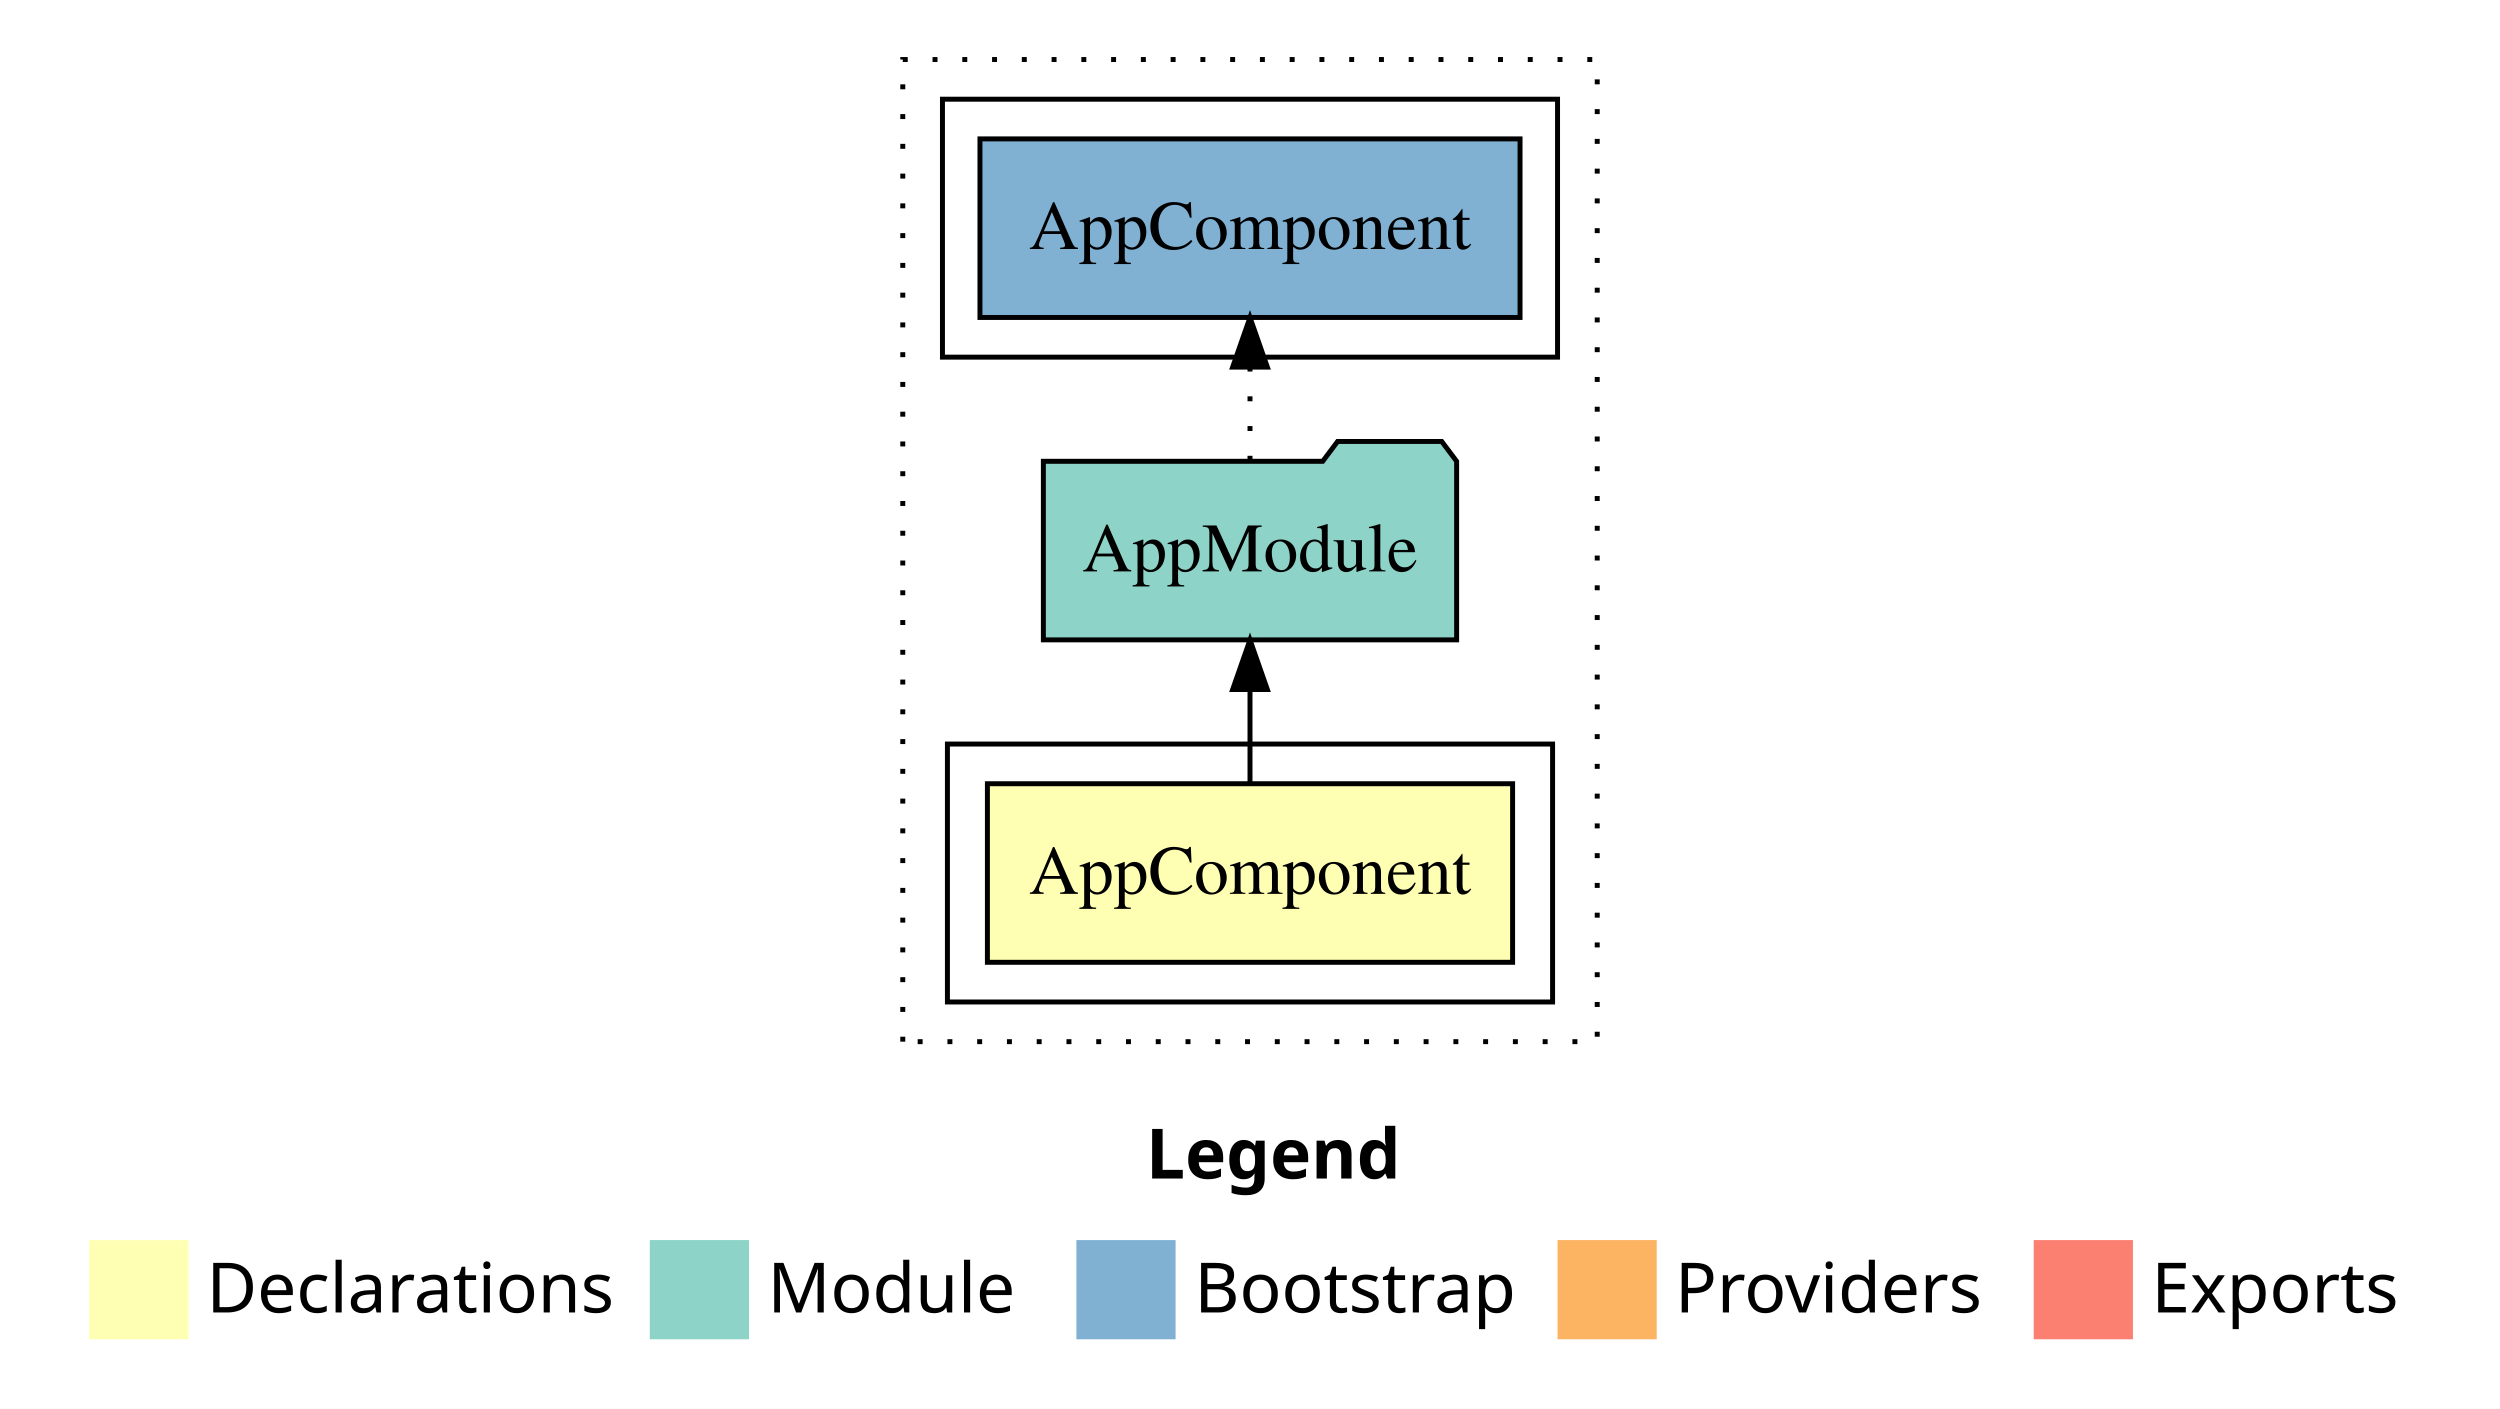
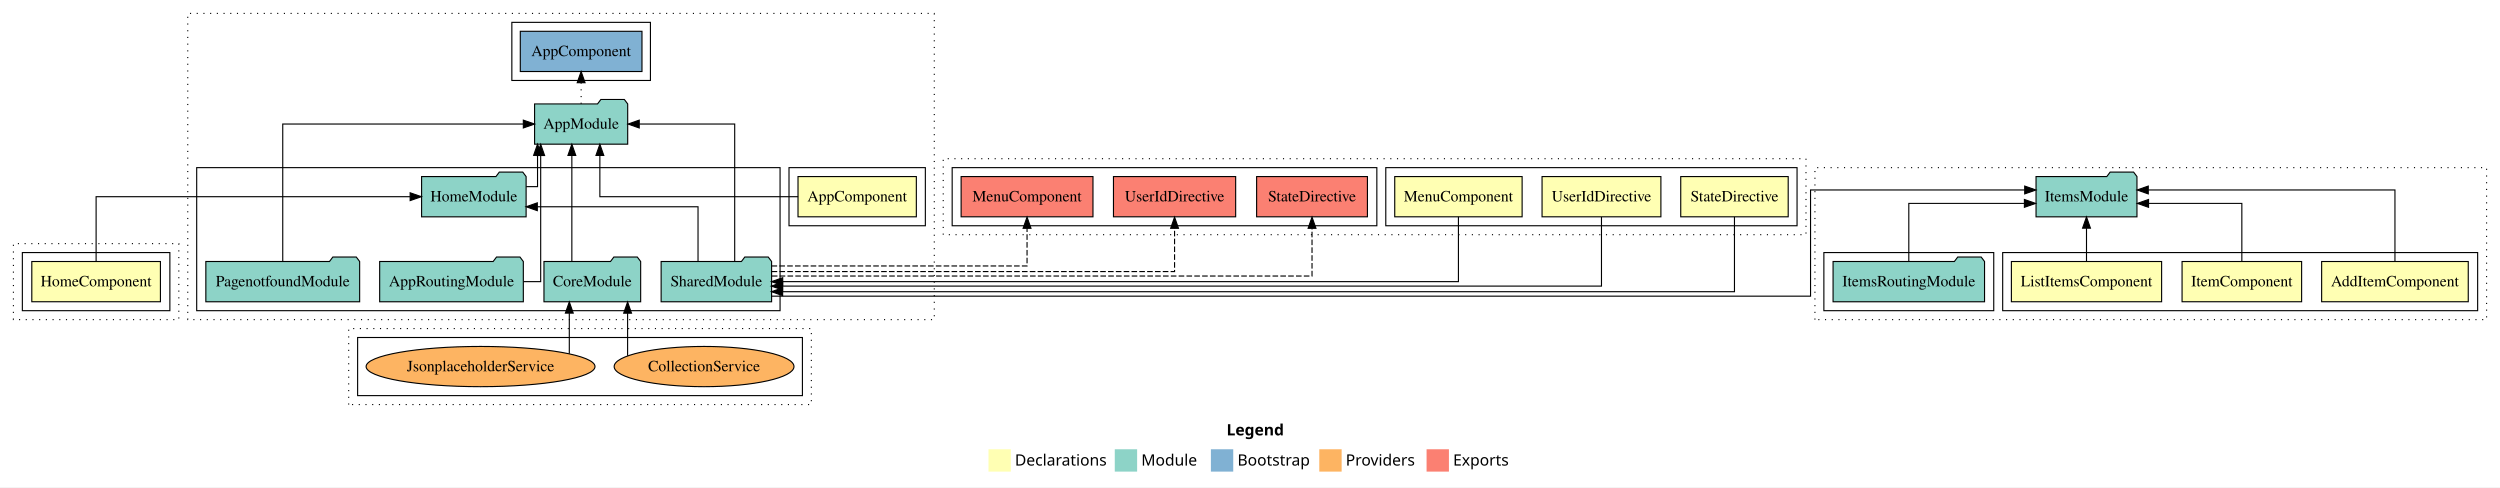
- <svg xmlns="http://www.w3.org/2000/svg" width="504pt" height="284pt" viewBox="0.00 0.00 504.00 284.00">
-   <g id="graph0" class="graph" transform="scale(1 1) rotate(0) translate(4 280)">
-     <polygon fill="#ffffff" stroke="transparent" points="-4,4 -4,-280 500,-280 500,4 -4,4" />
-     <text text-anchor="start" x="227.009" y="-42.4" font-family="sans-serif" font-weight="bold" font-size="14.00" fill="#000000">Legend</text>
-     <polygon fill="#ffffb3" stroke="transparent" points="14,-10 14,-30 34,-30 34,-10 14,-10" />
-     <text text-anchor="start" x="37.629" y="-15.4" font-family="sans-serif" font-size="14.00" fill="#000000">  Declarations</text>
-     <polygon fill="#8dd3c7" stroke="transparent" points="127,-10 127,-30 147,-30 147,-10 127,-10" />
-     <text text-anchor="start" x="150.725" y="-15.4" font-family="sans-serif" font-size="14.00" fill="#000000">  Module</text>
-     <polygon fill="#80b1d3" stroke="transparent" points="213,-10 213,-30 233,-30 233,-10 213,-10" />
-     <text text-anchor="start" x="236.781" y="-15.4" font-family="sans-serif" font-size="14.00" fill="#000000">  Bootstrap</text>
-     <polygon fill="#fdb462" stroke="transparent" points="310,-10 310,-30 330,-30 330,-10 310,-10" />
-     <text text-anchor="start" x="333.673" y="-15.4" font-family="sans-serif" font-size="14.00" fill="#000000">  Providers</text>
-     <polygon fill="#fb8072" stroke="transparent" points="406,-10 406,-30 426,-30 426,-10 406,-10" />
-     <text text-anchor="start" x="429.726" y="-15.4" font-family="sans-serif" font-size="14.00" fill="#000000">  Exports</text>
+ <svg xmlns="http://www.w3.org/2000/svg" width="2237pt" height="436pt" viewBox="0.00 0.00 2237.00 436.00">
+   <g id="graph0" class="graph" transform="scale(1 1) rotate(0) translate(4 432)">
+     <polygon fill="#ffffff" stroke="transparent" points="-4,4 -4,-432 2233,-432 2233,4 -4,4" />
+     <text text-anchor="start" x="1093.509" y="-42.4" font-family="sans-serif" font-weight="bold" font-size="14.00" fill="#000000">Legend</text>
+     <polygon fill="#ffffb3" stroke="transparent" points="880.5,-10 880.5,-30 900.5,-30 900.5,-10 880.5,-10" />
+     <text text-anchor="start" x="904.129" y="-15.4" font-family="sans-serif" font-size="14.00" fill="#000000">  Declarations</text>
+     <polygon fill="#8dd3c7" stroke="transparent" points="993.5,-10 993.5,-30 1013.5,-30 1013.5,-10 993.5,-10" />
+     <text text-anchor="start" x="1017.225" y="-15.4" font-family="sans-serif" font-size="14.00" fill="#000000">  Module</text>
+     <polygon fill="#80b1d3" stroke="transparent" points="1079.5,-10 1079.5,-30 1099.5,-30 1099.5,-10 1079.5,-10" />
+     <text text-anchor="start" x="1103.281" y="-15.4" font-family="sans-serif" font-size="14.00" fill="#000000">  Bootstrap</text>
+     <polygon fill="#fdb462" stroke="transparent" points="1176.5,-10 1176.5,-30 1196.5,-30 1196.5,-10 1176.5,-10" />
+     <text text-anchor="start" x="1200.173" y="-15.4" font-family="sans-serif" font-size="14.00" fill="#000000">  Providers</text>
+     <polygon fill="#fb8072" stroke="transparent" points="1272.5,-10 1272.5,-30 1292.5,-30 1292.5,-10 1272.5,-10" />
+     <text text-anchor="start" x="1296.226" y="-15.4" font-family="sans-serif" font-size="14.00" fill="#000000">  Exports</text>
    <g id="clust1" class="cluster">
-       <polygon fill="none" stroke="#000000" stroke-dasharray="1,5" points="178,-70 178,-268 318,-268 318,-70 178,-70" />
+       <polygon fill="none" stroke="#000000" stroke-dasharray="1,5" points="164,-146 164,-420 832,-420 832,-146 164,-146" />
    </g>
    <g id="clust2" class="cluster">
-       <polygon fill="none" stroke="#000000" points="187,-78 187,-130 309,-130 309,-78 187,-78" />
+       <polygon fill="none" stroke="#000000" points="702,-230 702,-282 824,-282 824,-230 702,-230" />
+     </g>
+     <g id="clust4" class="cluster">
+       <polygon fill="none" stroke="#000000" points="172,-154 172,-282 694,-282 694,-154 172,-154" />
    </g>
    <g id="clust6" class="cluster">
-       <polygon fill="none" stroke="#000000" points="186,-208 186,-260 310,-260 310,-208 186,-208" />
+       <polygon fill="none" stroke="#000000" points="454,-360 454,-412 578,-412 578,-360 454,-360" />
+     </g>
+     <g id="clust14" class="cluster">
+       <polygon fill="none" stroke="#000000" stroke-dasharray="1,5" points="308,-70 308,-138 722,-138 722,-70 308,-70" />
+     </g>
+     <g id="clust19" class="cluster">
+       <polygon fill="none" stroke="#000000" points="316,-78 316,-130 714,-130 714,-78 316,-78" />
+     </g>
+     <g id="clust20" class="cluster">
+       <polygon fill="none" stroke="#000000" stroke-dasharray="1,5" points="8,-146 8,-214 156,-214 156,-146 8,-146" />
+     </g>
+     <g id="clust21" class="cluster">
+       <polygon fill="none" stroke="#000000" points="16,-154 16,-206 148,-206 148,-154 16,-154" />
+     </g>
+     <g id="clust27" class="cluster">
+       <polygon fill="none" stroke="#000000" stroke-dasharray="1,5" points="1620,-146 1620,-282 2221,-282 2221,-146 1620,-146" />
+     </g>
+     <g id="clust28" class="cluster">
+       <polygon fill="none" stroke="#000000" points="1788,-154 1788,-206 2213,-206 2213,-154 1788,-154" />
+     </g>
+     <g id="clust32" class="cluster">
+       <polygon fill="none" stroke="#000000" points="1628,-154 1628,-206 1780,-206 1780,-154 1628,-154" />
+     </g>
+     <g id="clust48" class="cluster">
+       <polygon fill="none" stroke="#000000" stroke-dasharray="1,5" points="840,-222 840,-290 1612,-290 1612,-222 840,-222" />
+     </g>
+     <g id="clust49" class="cluster">
+       <polygon fill="none" stroke="#000000" points="1236,-230 1236,-282 1604,-282 1604,-230 1236,-230" />
+     </g>
+     <g id="clust54" class="cluster">
+       <polygon fill="none" stroke="#000000" points="848,-230 848,-282 1228,-282 1228,-230 848,-230" />
    </g>
    <g id="node1" class="node">
-       <polygon fill="#ffffb3" stroke="#000000" points="300.94,-122 195.06,-122 195.06,-86 300.94,-86 300.94,-122" />
-       <text text-anchor="middle" x="248" y="-99.8" font-family="Times,serif" font-size="14.00" fill="#000000">AppComponent</text>
+       <polygon fill="#ffffb3" stroke="#000000" points="815.94,-274 710.06,-274 710.06,-238 815.94,-238 815.94,-274" />
+       <text text-anchor="middle" x="763" y="-251.8" font-family="Times,serif" font-size="14.00" fill="#000000">AppComponent</text>
    </g>
    <g id="node2" class="node">
-       <polygon fill="#8dd3c7" stroke="#000000" points="289.657,-187 286.657,-191 265.657,-191 262.657,-187 206.343,-187 206.343,-151 289.657,-151 289.657,-187" />
-       <text text-anchor="middle" x="248" y="-164.8" font-family="Times,serif" font-size="14.00" fill="#000000">AppModule</text>
+       <polygon fill="#8dd3c7" stroke="#000000" points="557.657,-339 554.657,-343 533.657,-343 530.657,-339 474.343,-339 474.343,-303 557.657,-303 557.657,-339" />
+       <text text-anchor="middle" x="516" y="-316.8" font-family="Times,serif" font-size="14.00" fill="#000000">AppModule</text>
    </g>
    <g id="edge1" class="edge">
-       <path fill="none" stroke="#000000" d="M248,-122.106C248,-122.106 248,-140.991 248,-140.991" />
-       <polygon fill="#000000" stroke="#000000" points="244.5,-140.991 248,-150.991 251.5,-140.991 244.5,-140.991" />
+       <path fill="none" stroke="#000000" d="M710.178,-256C642.203,-256 532.759,-256 532.759,-256 532.759,-256 532.759,-292.894 532.759,-292.894" />
+       <polygon fill="#000000" stroke="#000000" points="529.259,-292.894 532.759,-302.894 536.259,-292.894 529.259,-292.894" />
+     </g>
+     <g id="node8" class="node">
+       <polygon fill="#80b1d3" stroke="#000000" points="570.439,-404 461.561,-404 461.561,-368 570.439,-368 570.439,-404" />
+       <text text-anchor="middle" x="516" y="-381.8" font-family="Times,serif" font-size="14.00" fill="#000000">AppComponent </text>
+     </g>
+     <g id="edge7" class="edge">
+       <path fill="none" stroke="#000000" stroke-dasharray="1,5" d="M516,-339.106C516,-339.106 516,-357.991 516,-357.991" />
+       <polygon fill="#000000" stroke="#000000" points="512.5,-357.991 516,-367.991 519.5,-357.991 512.5,-357.991" />
    </g>
    <g id="node3" class="node">
-       <polygon fill="#80b1d3" stroke="#000000" points="302.439,-252 193.561,-252 193.561,-216 302.439,-216 302.439,-252" />
-       <text text-anchor="middle" x="248" y="-229.8" font-family="Times,serif" font-size="14.00" fill="#000000">AppComponent </text>
+       <polygon fill="#8dd3c7" stroke="#000000" points="464.274,-198 461.274,-202 440.274,-202 437.274,-198 335.726,-198 335.726,-162 464.274,-162 464.274,-198" />
+       <text text-anchor="middle" x="400" y="-175.8" font-family="Times,serif" font-size="14.00" fill="#000000">AppRoutingModule</text>
    </g>
    <g id="edge2" class="edge">
-       <path fill="none" stroke="#000000" stroke-dasharray="1,5" d="M248,-187.106C248,-187.106 248,-205.991 248,-205.991" />
-       <polygon fill="#000000" stroke="#000000" points="244.5,-205.991 248,-215.991 251.5,-205.991 244.5,-205.991" />
+       <path fill="none" stroke="#000000" d="M464.416,-180C473.491,-180 479.803,-180 479.803,-180 479.803,-180 479.803,-292.855 479.803,-292.855" />
+       <polygon fill="#000000" stroke="#000000" points="476.303,-292.855 479.803,-302.855 483.303,-292.855 476.303,-292.855" />
+     </g>
+     <g id="node4" class="node">
+       <polygon fill="#8dd3c7" stroke="#000000" points="569.262,-198 566.262,-202 545.262,-202 542.262,-198 482.738,-198 482.738,-162 569.262,-162 569.262,-198" />
+       <text text-anchor="middle" x="526" y="-175.8" font-family="Times,serif" font-size="14.00" fill="#000000">CoreModule</text>
+     </g>
+     <g id="edge3" class="edge">
+       <path fill="none" stroke="#000000" d="M507.689,-198.145C507.689,-198.145 507.689,-292.925 507.689,-292.925" />
+       <polygon fill="#000000" stroke="#000000" points="504.189,-292.925 507.689,-302.925 511.189,-292.925 504.189,-292.925" />
+     </g>
+     <g id="node5" class="node">
+       <polygon fill="#8dd3c7" stroke="#000000" points="466.762,-274 463.762,-278 442.762,-278 439.762,-274 373.238,-274 373.238,-238 466.762,-238 466.762,-274" />
+       <text text-anchor="middle" x="420" y="-251.8" font-family="Times,serif" font-size="14.00" fill="#000000">HomeModule</text>
+     </g>
+     <g id="edge4" class="edge">
+       <path fill="none" stroke="#000000" d="M466.799,-265C472.848,-265 476.988,-265 476.988,-265 476.988,-265 476.988,-292.973 476.988,-292.973" />
+       <polygon fill="#000000" stroke="#000000" points="473.488,-292.973 476.988,-302.973 480.488,-292.973 473.488,-292.973" />
+     </g>
+     <g id="node6" class="node">
+       <polygon fill="#8dd3c7" stroke="#000000" points="317.813,-198 314.813,-202 293.813,-202 290.813,-198 180.187,-198 180.187,-162 317.813,-162 317.813,-198" />
+       <text text-anchor="middle" x="249" y="-175.8" font-family="Times,serif" font-size="14.00" fill="#000000">PagenotfoundModule</text>
+     </g>
+     <g id="edge5" class="edge">
+       <path fill="none" stroke="#000000" d="M249,-198.145C249,-236.226 249,-321 249,-321 249,-321 464.281,-321 464.281,-321" />
+       <polygon fill="#000000" stroke="#000000" points="464.281,-324.5 474.281,-321 464.281,-317.5 464.281,-324.5" />
+     </g>
+     <g id="node7" class="node">
+       <polygon fill="#8dd3c7" stroke="#000000" points="686.423,-198 683.423,-202 662.423,-202 659.423,-198 587.577,-198 587.577,-162 686.423,-162 686.423,-198" />
+       <text text-anchor="middle" x="637" y="-175.8" font-family="Times,serif" font-size="14.00" fill="#000000">SharedModule</text>
+     </g>
+     <g id="edge6" class="edge">
+       <path fill="none" stroke="#000000" d="M653.404,-198.145C653.404,-236.226 653.404,-321 653.404,-321 653.404,-321 567.972,-321 567.972,-321" />
+       <polygon fill="#000000" stroke="#000000" points="567.972,-317.5 557.972,-321 567.972,-324.5 567.972,-317.5" />
+     </g>
+     <g id="edge11" class="edge">
+       <path fill="none" stroke="#000000" d="M620.596,-198.308C620.596,-218.145 620.596,-247 620.596,-247 620.596,-247 476.778,-247 476.778,-247" />
+       <polygon fill="#000000" stroke="#000000" points="476.778,-243.5 466.778,-247 476.778,-250.5 476.778,-243.5" />
+     </g>
+     <g id="node15" class="node">
+       <polygon fill="#8dd3c7" stroke="#000000" points="1908.151,-274 1905.151,-278 1884.151,-278 1881.151,-274 1817.849,-274 1817.849,-238 1908.151,-238 1908.151,-274" />
+       <text text-anchor="middle" x="1863" y="-251.8" font-family="Times,serif" font-size="14.00" fill="#000000">ItemsModule</text>
+     </g>
+     <g id="edge16" class="edge">
+       <path fill="none" stroke="#000000" d="M686.223,-167C884.764,-167 1616.077,-167 1616.077,-167 1616.077,-167 1616.077,-262 1616.077,-262 1616.077,-262 1807.71,-262 1807.71,-262" />
+       <polygon fill="#000000" stroke="#000000" points="1807.71,-265.5 1817.71,-262 1807.71,-258.5 1807.71,-265.5" />
+     </g>
+     <g id="node20" class="node">
+       <polygon fill="#fb8072" stroke="#000000" points="973.993,-274 856.007,-274 856.007,-238 973.993,-238 973.993,-274" />
+       <text text-anchor="middle" x="915" y="-251.8" font-family="Times,serif" font-size="14.00" fill="#000000">MenuComponent </text>
+     </g>
+     <g id="edge20" class="edge">
+       <path fill="none" stroke="#000000" stroke-dasharray="5,2" d="M686.38,-194C766.267,-194 915,-194 915,-194 915,-194 915,-227.733 915,-227.733" />
+       <polygon fill="#000000" stroke="#000000" points="911.5,-227.733 915,-237.733 918.5,-227.733 911.5,-227.733" />
+     </g>
+     <g id="node21" class="node">
+       <polygon fill="#fb8072" stroke="#000000" points="1219.577,-274 1120.423,-274 1120.423,-238 1219.577,-238 1219.577,-274" />
+       <text text-anchor="middle" x="1170" y="-251.8" font-family="Times,serif" font-size="14.00" fill="#000000">StateDirective </text>
+     </g>
+     <g id="edge21" class="edge">
+       <path fill="none" stroke="#000000" stroke-dasharray="5,2" d="M686.665,-185C818.982,-185 1170,-185 1170,-185 1170,-185 1170,-227.716 1170,-227.716" />
+       <polygon fill="#000000" stroke="#000000" points="1166.5,-227.716 1170,-237.716 1173.5,-227.716 1166.5,-227.716" />
+     </g>
+     <g id="node22" class="node">
+       <polygon fill="#fb8072" stroke="#000000" points="1101.67,-274 992.33,-274 992.33,-238 1101.67,-238 1101.67,-274" />
+       <text text-anchor="middle" x="1047" y="-251.8" font-family="Times,serif" font-size="14.00" fill="#000000">UserIdDirective </text>
+     </g>
+     <g id="edge22" class="edge">
+       <path fill="none" stroke="#000000" stroke-dasharray="5,2" d="M686.456,-189C795.503,-189 1047,-189 1047,-189 1047,-189 1047,-227.692 1047,-227.692" />
+       <polygon fill="#000000" stroke="#000000" points="1043.5,-227.692 1047,-237.692 1050.5,-227.692 1043.5,-227.692" />
+     </g>
+     <g id="node9" class="node">
+       <ellipse fill="#fdb462" stroke="#000000" cx="626" cy="-104" rx="80.452" ry="18" />
+       <text text-anchor="middle" x="626" y="-99.8" font-family="Times,serif" font-size="14.00" fill="#000000">CollectionService</text>
+     </g>
+     <g id="edge8" class="edge">
+       <path fill="none" stroke="#000000" d="M557.578,-113.626C557.578,-113.626 557.578,-151.749 557.578,-151.749" />
+       <polygon fill="#000000" stroke="#000000" points="554.078,-151.749 557.578,-161.749 561.078,-151.749 554.078,-151.749" />
+     </g>
+     <g id="node10" class="node">
+       <ellipse fill="#fdb462" stroke="#000000" cx="426" cy="-104" rx="102.406" ry="18" />
+       <text text-anchor="middle" x="426" y="-99.8" font-family="Times,serif" font-size="14.00" fill="#000000">JsonplaceholderService</text>
+     </g>
+     <g id="edge9" class="edge">
+       <path fill="none" stroke="#000000" d="M505.411,-115.543C505.411,-115.543 505.411,-151.826 505.411,-151.826" />
+       <polygon fill="#000000" stroke="#000000" points="501.911,-151.826 505.411,-161.826 508.911,-151.826 501.911,-151.826" />
+     </g>
+     <g id="node11" class="node">
+       <polygon fill="#ffffb3" stroke="#000000" points="139.545,-198 24.455,-198 24.455,-162 139.545,-162 139.545,-198" />
+       <text text-anchor="middle" x="82" y="-175.8" font-family="Times,serif" font-size="14.00" fill="#000000">HomeComponent</text>
+     </g>
+     <g id="edge10" class="edge">
+       <path fill="none" stroke="#000000" d="M82,-198.011C82,-220.485 82,-256 82,-256 82,-256 363.002,-256 363.002,-256" />
+       <polygon fill="#000000" stroke="#000000" points="363.003,-259.5 373.002,-256 363.002,-252.5 363.003,-259.5" />
+     </g>
+     <g id="node12" class="node">
+       <polygon fill="#ffffb3" stroke="#000000" points="2204.595,-198 2073.405,-198 2073.405,-162 2204.595,-162 2204.595,-198" />
+       <text text-anchor="middle" x="2139" y="-175.8" font-family="Times,serif" font-size="14.00" fill="#000000">AddItemComponent</text>
+     </g>
+     <g id="edge12" class="edge">
+       <path fill="none" stroke="#000000" d="M2139,-198.198C2139,-222.356 2139,-262 2139,-262 2139,-262 1918.267,-262 1918.267,-262" />
+       <polygon fill="#000000" stroke="#000000" points="1918.267,-258.5 1908.267,-262 1918.267,-265.5 1918.267,-258.5" />
+     </g>
+     <g id="node13" class="node">
+       <polygon fill="#ffffb3" stroke="#000000" points="2055.489,-198 1948.511,-198 1948.511,-162 2055.489,-162 2055.489,-198" />
+       <text text-anchor="middle" x="2002" y="-175.8" font-family="Times,serif" font-size="14.00" fill="#000000">ItemComponent</text>
+     </g>
+     <g id="edge13" class="edge">
+       <path fill="none" stroke="#000000" d="M2002,-198.027C2002,-218.767 2002,-250 2002,-250 2002,-250 1918.514,-250 1918.514,-250" />
+       <polygon fill="#000000" stroke="#000000" points="1918.514,-246.5 1908.514,-250 1918.514,-253.5 1918.514,-246.5" />
+     </g>
+     <g id="node14" class="node">
+       <polygon fill="#ffffb3" stroke="#000000" points="1930.212,-198 1795.788,-198 1795.788,-162 1930.212,-162 1930.212,-198" />
+       <text text-anchor="middle" x="1863" y="-175.8" font-family="Times,serif" font-size="14.00" fill="#000000">ListItemsComponent</text>
+     </g>
+     <g id="edge14" class="edge">
+       <path fill="none" stroke="#000000" d="M1863,-198.011C1863,-198.011 1863,-227.855 1863,-227.855" />
+       <polygon fill="#000000" stroke="#000000" points="1859.5,-227.855 1863,-237.855 1866.5,-227.855 1859.5,-227.855" />
+     </g>
+     <g id="node16" class="node">
+       <polygon fill="#8dd3c7" stroke="#000000" points="1771.769,-198 1768.769,-202 1747.769,-202 1744.769,-198 1636.231,-198 1636.231,-162 1771.769,-162 1771.769,-198" />
+       <text text-anchor="middle" x="1704" y="-175.8" font-family="Times,serif" font-size="14.00" fill="#000000">ItemsRoutingModule</text>
+     </g>
+     <g id="edge15" class="edge">
+       <path fill="none" stroke="#000000" d="M1704,-198.027C1704,-218.767 1704,-250 1704,-250 1704,-250 1807.437,-250 1807.437,-250" />
+       <polygon fill="#000000" stroke="#000000" points="1807.437,-253.5 1817.437,-250 1807.437,-246.5 1807.437,-253.5" />
+     </g>
+     <g id="node17" class="node">
+       <polygon fill="#ffffb3" stroke="#000000" points="1357.992,-274 1244.008,-274 1244.008,-238 1357.992,-238 1357.992,-274" />
+       <text text-anchor="middle" x="1301" y="-251.8" font-family="Times,serif" font-size="14.00" fill="#000000">MenuComponent</text>
+     </g>
+     <g id="edge17" class="edge">
+       <path fill="none" stroke="#000000" d="M1301,-237.989C1301,-215.515 1301,-180 1301,-180 1301,-180 696.365,-180 696.365,-180" />
+       <polygon fill="#000000" stroke="#000000" points="696.365,-176.5 686.365,-180 696.365,-183.5 696.365,-176.5" />
+     </g>
+     <g id="node18" class="node">
+       <polygon fill="#ffffb3" stroke="#000000" points="1596.076,-274 1499.924,-274 1499.924,-238 1596.076,-238 1596.076,-274" />
+       <text text-anchor="middle" x="1548" y="-251.8" font-family="Times,serif" font-size="14.00" fill="#000000">StateDirective</text>
+     </g>
+     <g id="edge18" class="edge">
+       <path fill="none" stroke="#000000" d="M1548,-237.974C1548,-213.023 1548,-171 1548,-171 1548,-171 696.302,-171 696.302,-171" />
+       <polygon fill="#000000" stroke="#000000" points="696.302,-167.5 686.302,-171 696.302,-174.5 696.302,-167.5" />
+     </g>
+     <g id="node19" class="node">
+       <polygon fill="#ffffb3" stroke="#000000" points="1482.17,-274 1375.83,-274 1375.83,-238 1482.17,-238 1482.17,-274" />
+       <text text-anchor="middle" x="1429" y="-251.8" font-family="Times,serif" font-size="14.00" fill="#000000">UserIdDirective</text>
+     </g>
+     <g id="edge19" class="edge">
+       <path fill="none" stroke="#000000" d="M1429,-237.847C1429,-214.243 1429,-176 1429,-176 1429,-176 696.244,-176 696.244,-176" />
+       <polygon fill="#000000" stroke="#000000" points="696.244,-172.5 686.244,-176 696.244,-179.5 696.244,-172.5" />
    </g>
  </g>
</svg>
